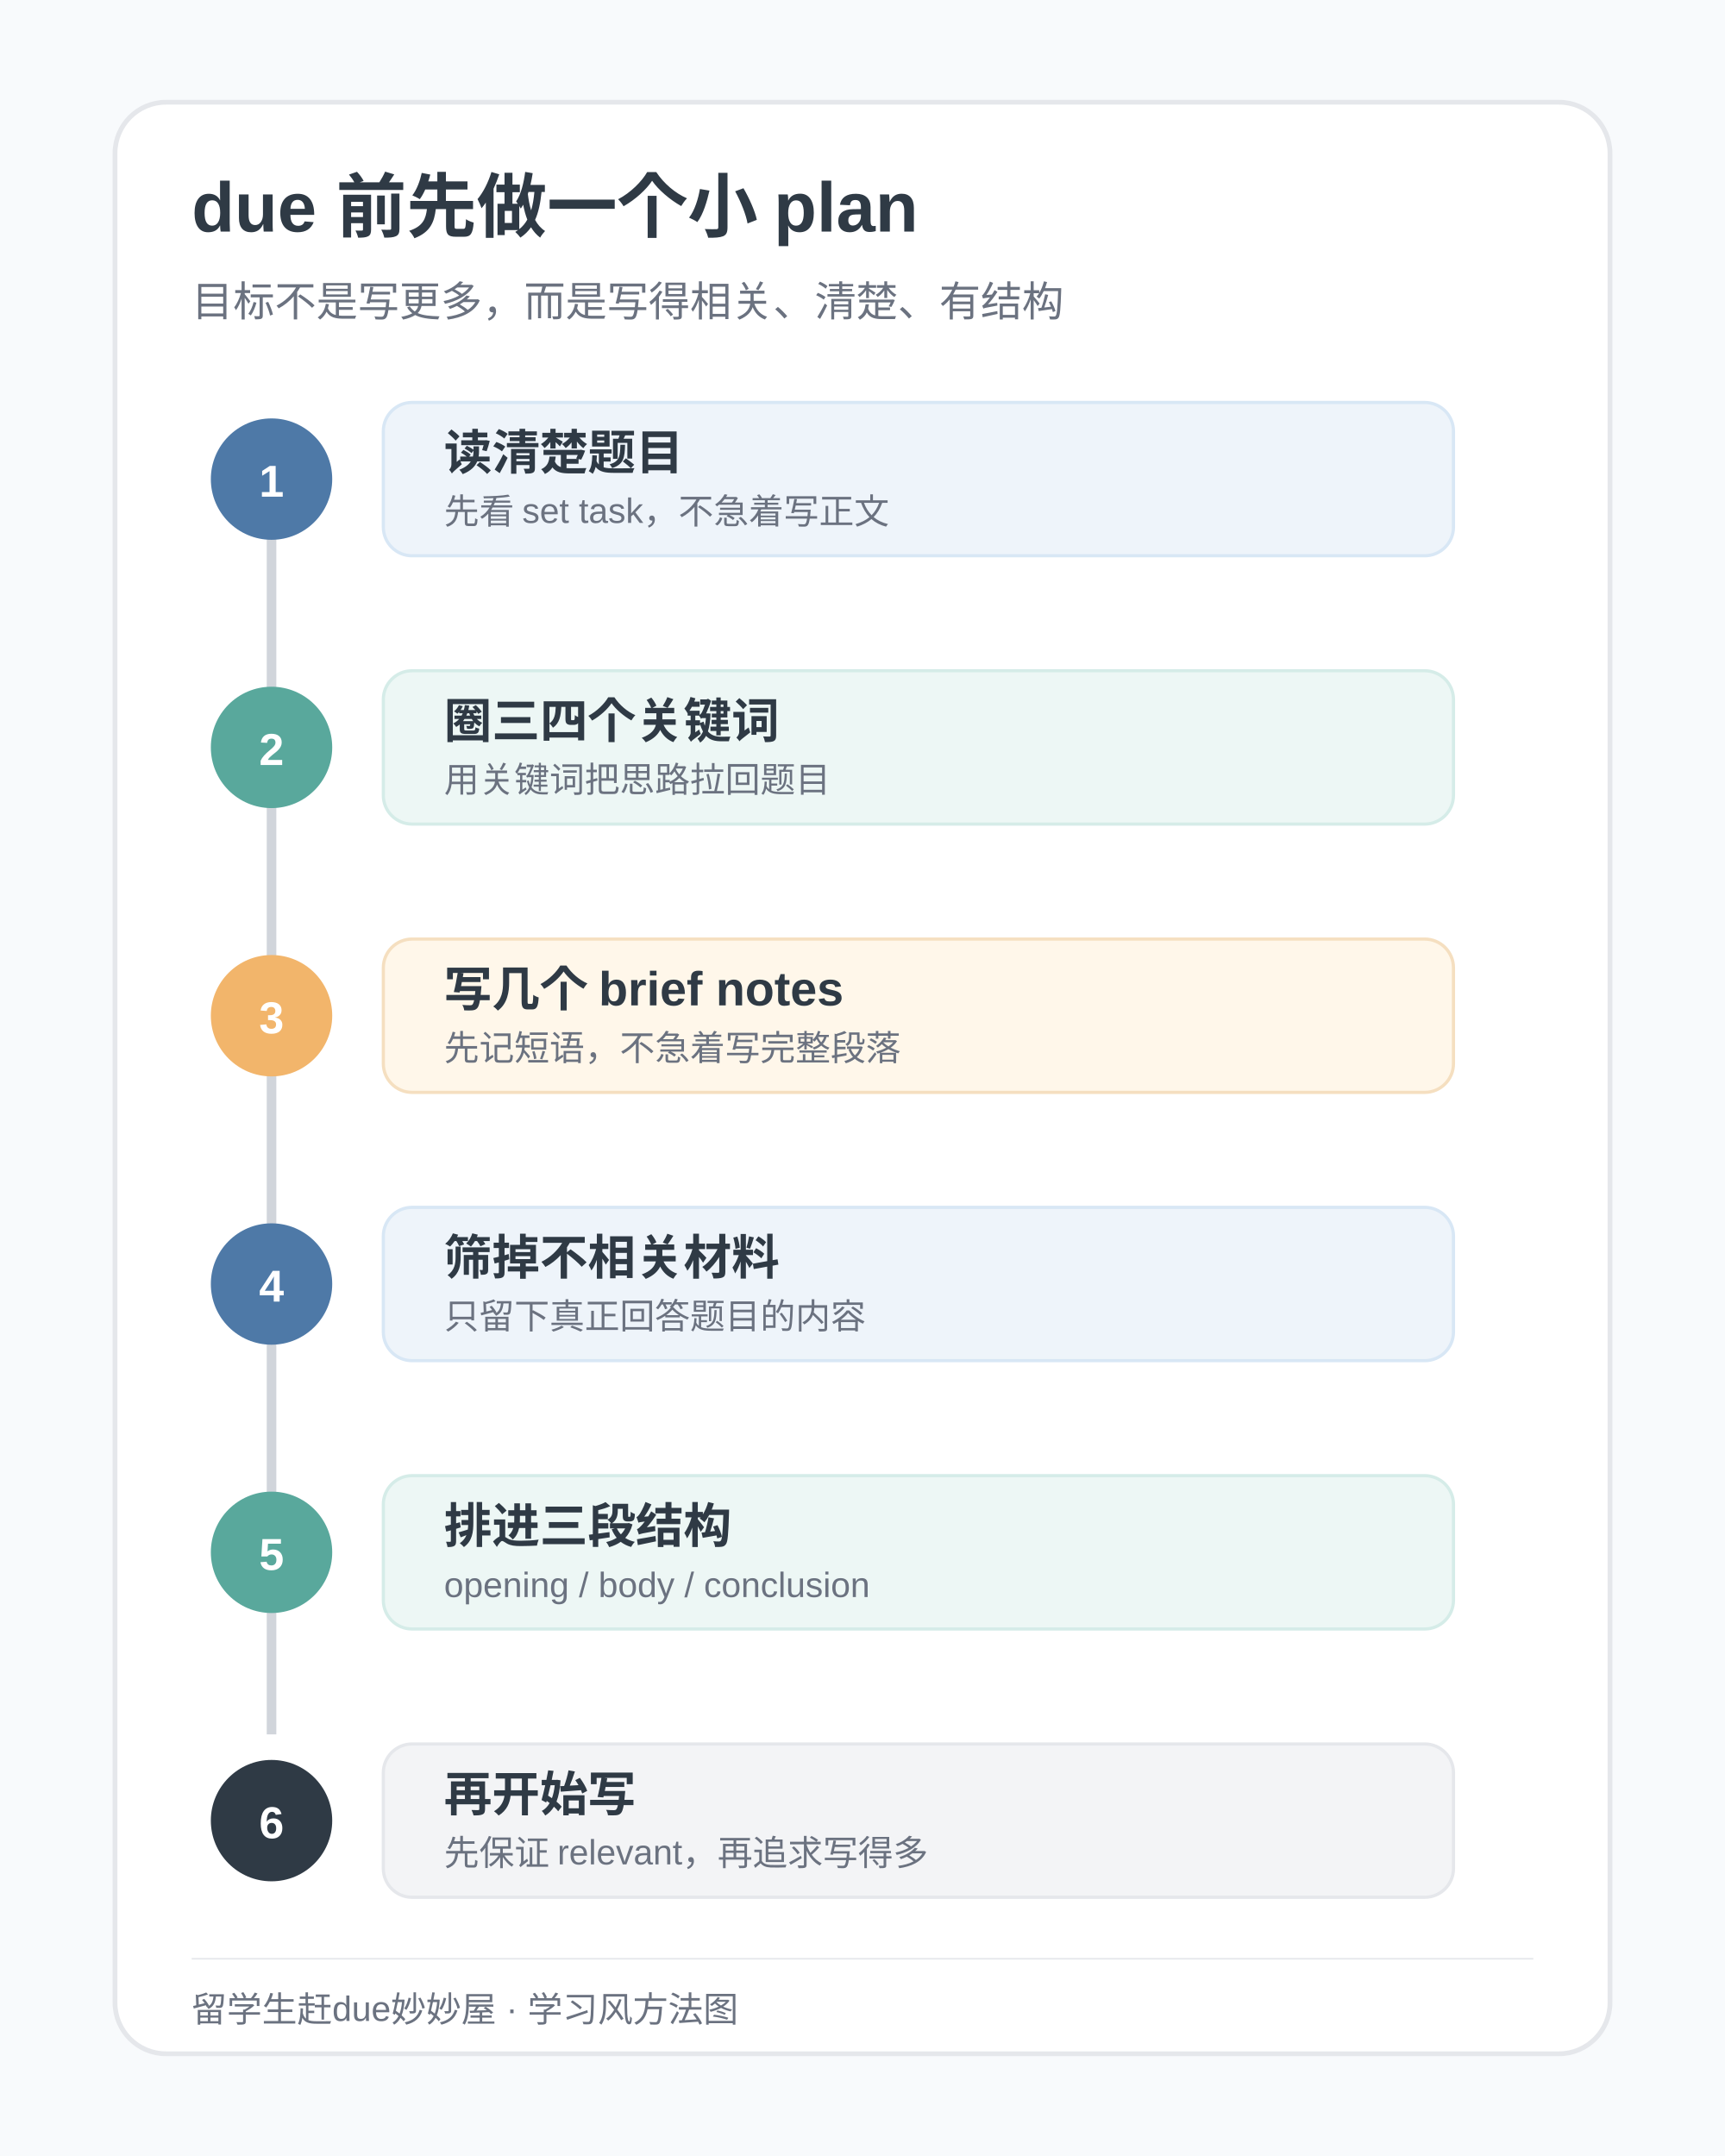
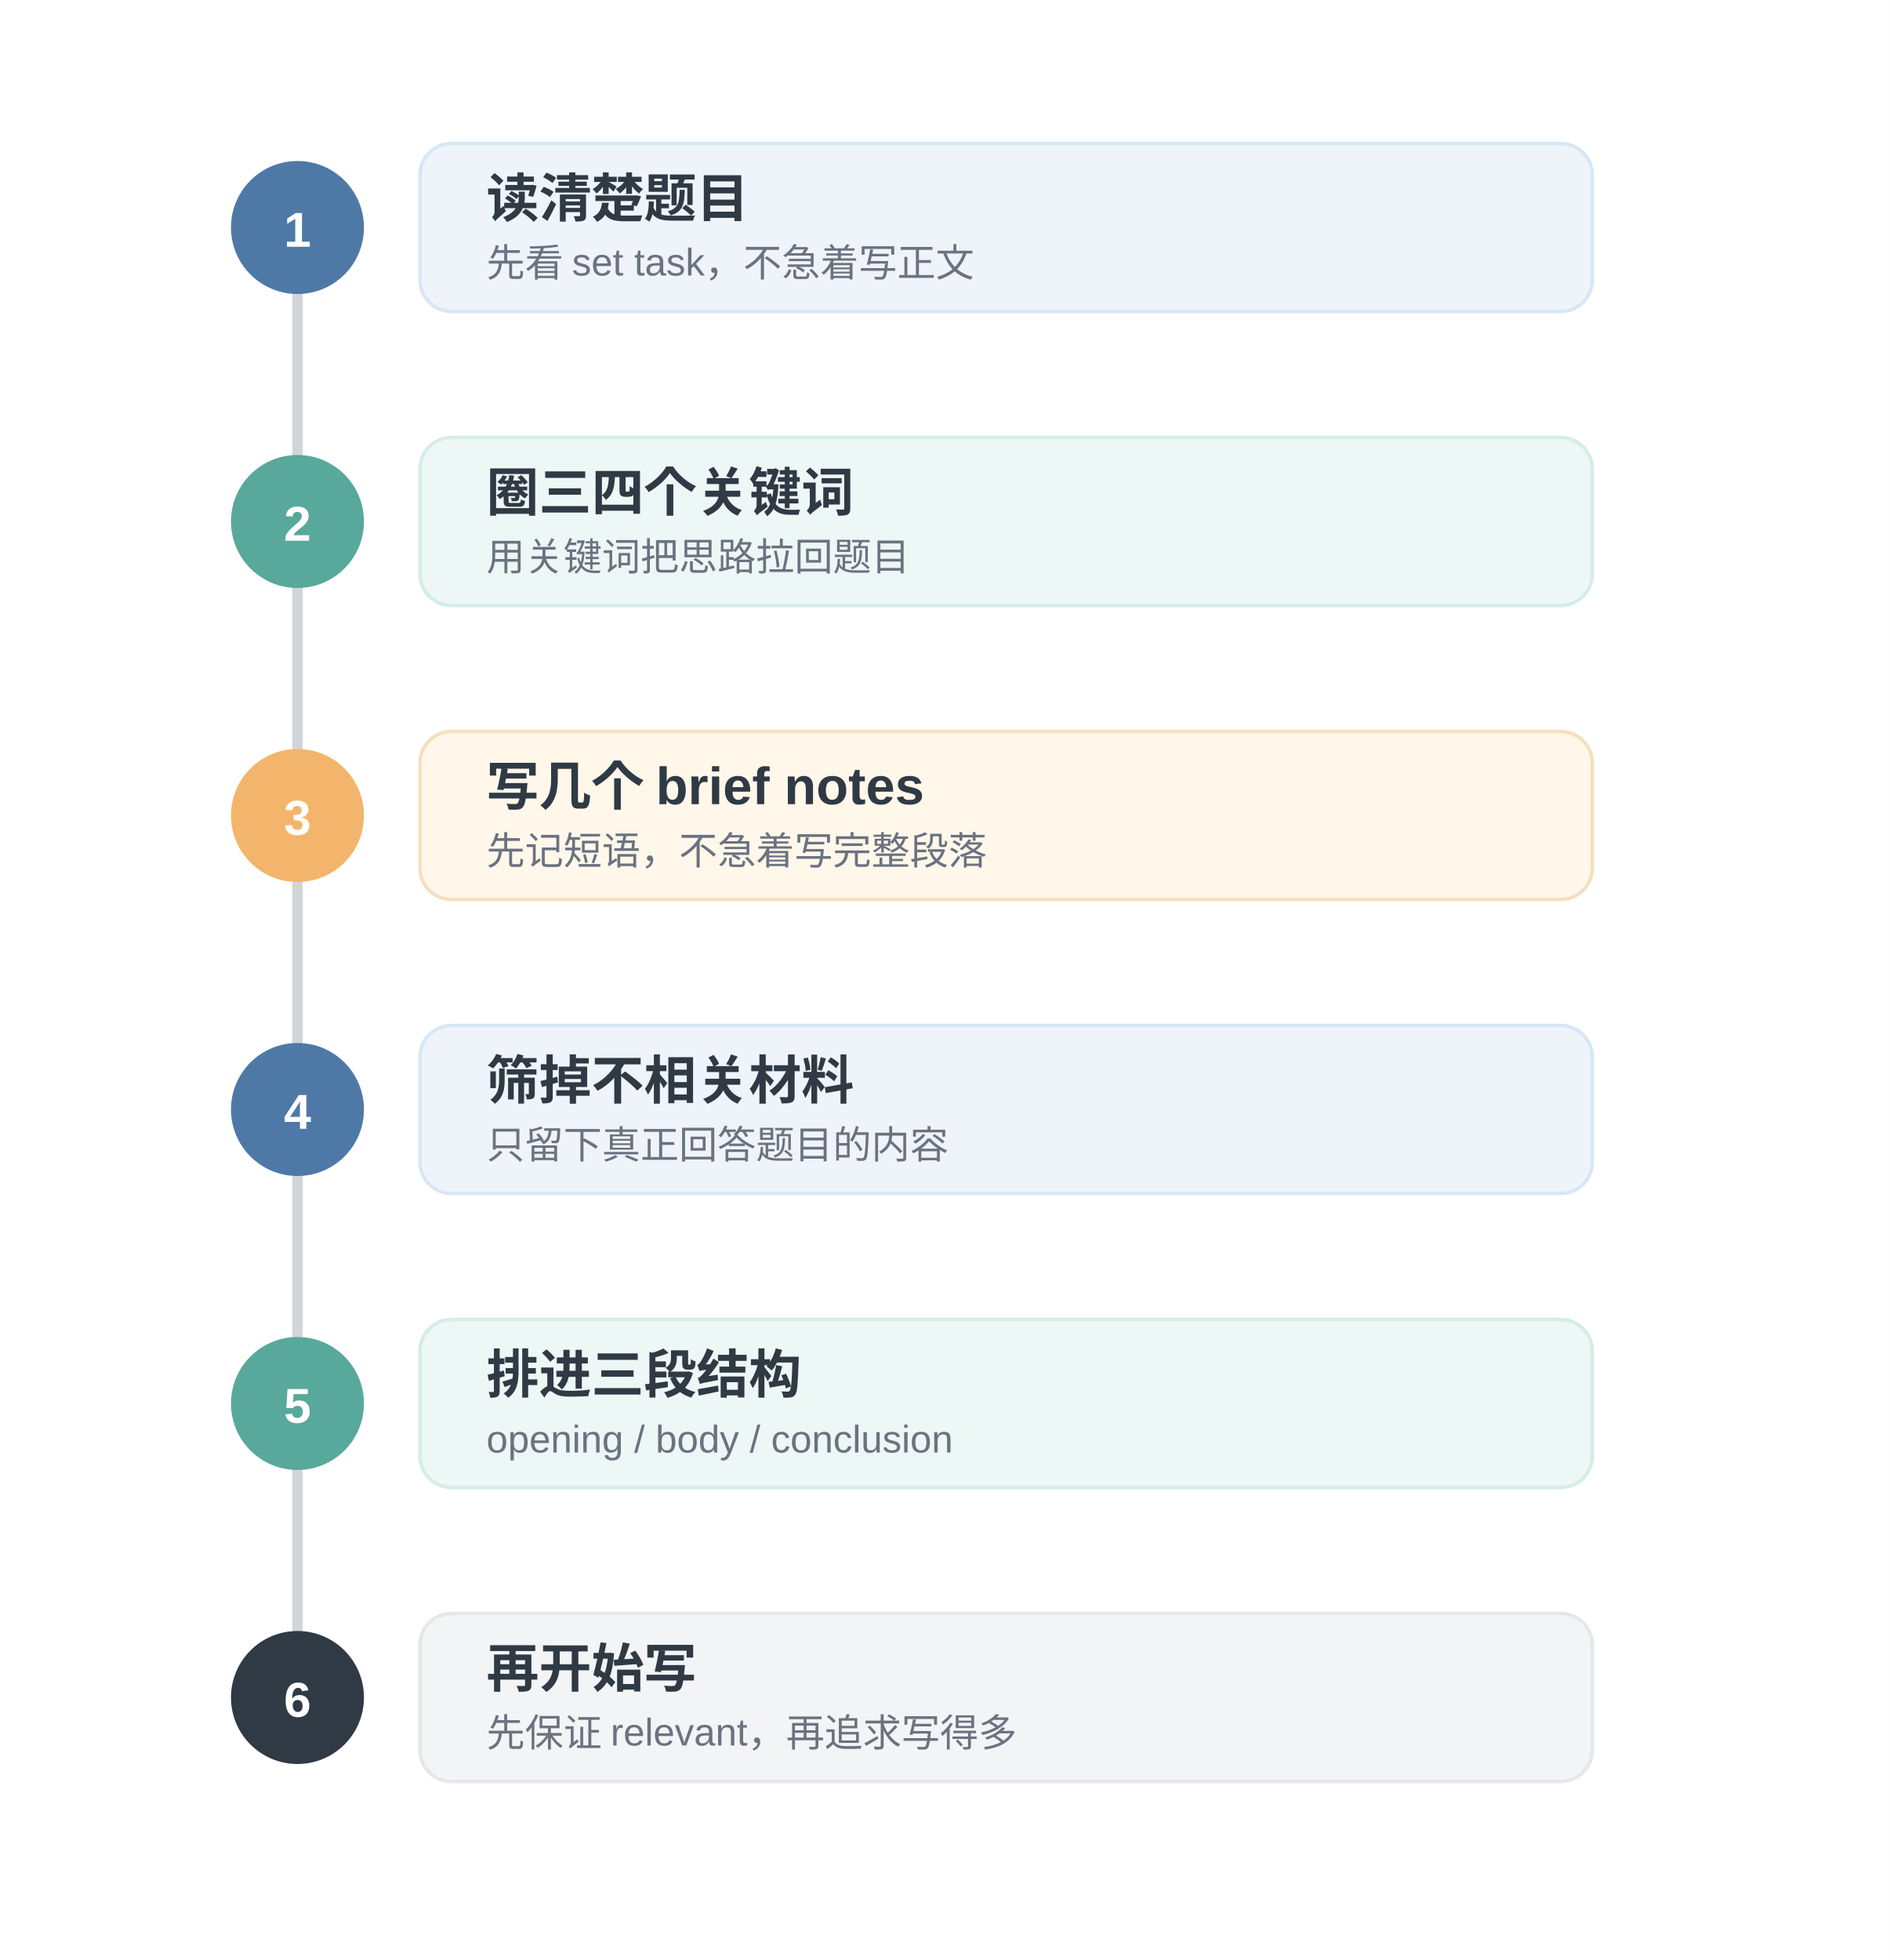
- <svg xmlns="http://www.w3.org/2000/svg" width="1080" height="1350" viewBox="0 0 1080 1350">
-   <rect width="1080" height="1350" fill="#F8FAFC" />
-   <rect x="72" y="64" width="936" height="1222" rx="32" fill="#FFFFFF" stroke="#E5E7EB" stroke-width="3" />
-   <text x="120" y="145" font-family="Arial, 'PingFang SC', sans-serif" font-size="44" font-weight="700" fill="#2F3A45">due 前先做一个小 plan</text>
-   <text x="120" y="198" font-family="Arial, 'PingFang SC', sans-serif" font-size="26" fill="#6B7280">目标不是写更多，而是写得相关、清楚、有结构</text>
-   <line x1="170" y1="300" x2="170" y2="1086" stroke="#D1D5DB" stroke-width="6" />
+ <svg xmlns="http://www.w3.org/2000/svg" width="1080" height="1120" viewBox="0 0 1080 1120">
+   <rect width="1080" height="1120" fill="#FFFFFF" />
+   <line x1="170" y1="130" x2="170" y2="970" stroke="#D1D5DB" stroke-width="6" />
  <g>
-     <circle cx="170" cy="300" r="38" fill="#4E79A7" />
-     <text x="170" y="311" text-anchor="middle" font-family="Arial, sans-serif" font-size="28" font-weight="700" fill="#FFFFFF">1</text>
-     <rect x="240" y="252" width="670" height="96" rx="18" fill="#EEF4FA" stroke="#D8E7F5" stroke-width="2" />
-     <text x="278" y="294" font-family="Arial, 'PingFang SC', sans-serif" font-size="30" font-weight="700" fill="#2F3A45">读清楚题目</text>
-     <text x="278" y="328" font-family="Arial, 'PingFang SC', sans-serif" font-size="22" fill="#6B7280">先看 set task，不急着写正文</text>
+     <circle cx="170" cy="130" r="38" fill="#4E79A7" />
+     <text x="170" y="141" text-anchor="middle" font-family="Arial, sans-serif" font-size="28" font-weight="700" fill="#FFFFFF">1</text>
+     <rect x="240" y="82" width="670" height="96" rx="18" fill="#EEF4FA" stroke="#D8E7F5" stroke-width="2" />
+     <text x="278" y="124" font-family="Arial, 'PingFang SC', sans-serif" font-size="30" font-weight="700" fill="#2F3A45">读清楚题目</text>
+     <text x="278" y="158" font-family="Arial, 'PingFang SC', sans-serif" font-size="22" fill="#6B7280">先看 set task，不急着写正文</text>
  </g>
  <g>
-     <circle cx="170" cy="468" r="38" fill="#59A89C" />
-     <text x="170" y="479" text-anchor="middle" font-family="Arial, sans-serif" font-size="28" font-weight="700" fill="#FFFFFF">2</text>
-     <rect x="240" y="420" width="670" height="96" rx="18" fill="#EDF7F5" stroke="#D5ECE8" stroke-width="2" />
-     <text x="278" y="462" font-family="Arial, 'PingFang SC', sans-serif" font-size="30" font-weight="700" fill="#2F3A45">圈三四个关键词</text>
-     <text x="278" y="496" font-family="Arial, 'PingFang SC', sans-serif" font-size="22" fill="#6B7280">用关键词把思路拉回题目</text>
+     <circle cx="170" cy="298" r="38" fill="#59A89C" />
+     <text x="170" y="309" text-anchor="middle" font-family="Arial, sans-serif" font-size="28" font-weight="700" fill="#FFFFFF">2</text>
+     <rect x="240" y="250" width="670" height="96" rx="18" fill="#EDF7F5" stroke="#D5ECE8" stroke-width="2" />
+     <text x="278" y="292" font-family="Arial, 'PingFang SC', sans-serif" font-size="30" font-weight="700" fill="#2F3A45">圈三四个关键词</text>
+     <text x="278" y="326" font-family="Arial, 'PingFang SC', sans-serif" font-size="22" fill="#6B7280">用关键词把思路拉回题目</text>
  </g>
  <g>
-     <circle cx="170" cy="636" r="38" fill="#F2B56B" />
-     <text x="170" y="647" text-anchor="middle" font-family="Arial, sans-serif" font-size="28" font-weight="700" fill="#FFFFFF">3</text>
-     <rect x="240" y="588" width="670" height="96" rx="18" fill="#FFF7EA" stroke="#F5DFC0" stroke-width="2" />
-     <text x="278" y="630" font-family="Arial, 'PingFang SC', sans-serif" font-size="30" font-weight="700" fill="#2F3A45">写几个 brief notes</text>
-     <text x="278" y="664" font-family="Arial, 'PingFang SC', sans-serif" font-size="22" fill="#6B7280">先记短语，不急着写完整段落</text>
+     <circle cx="170" cy="466" r="38" fill="#F2B56B" />
+     <text x="170" y="477" text-anchor="middle" font-family="Arial, sans-serif" font-size="28" font-weight="700" fill="#FFFFFF">3</text>
+     <rect x="240" y="418" width="670" height="96" rx="18" fill="#FFF7EA" stroke="#F5DFC0" stroke-width="2" />
+     <text x="278" y="460" font-family="Arial, 'PingFang SC', sans-serif" font-size="30" font-weight="700" fill="#2F3A45">写几个 brief notes</text>
+     <text x="278" y="494" font-family="Arial, 'PingFang SC', sans-serif" font-size="22" fill="#6B7280">先记短语，不急着写完整段落</text>
  </g>
  <g>
-     <circle cx="170" cy="804" r="38" fill="#4E79A7" />
-     <text x="170" y="815" text-anchor="middle" font-family="Arial, sans-serif" font-size="28" font-weight="700" fill="#FFFFFF">4</text>
-     <rect x="240" y="756" width="670" height="96" rx="18" fill="#EEF4FA" stroke="#D8E7F5" stroke-width="2" />
-     <text x="278" y="798" font-family="Arial, 'PingFang SC', sans-serif" font-size="30" font-weight="700" fill="#2F3A45">筛掉不相关材料</text>
-     <text x="278" y="832" font-family="Arial, 'PingFang SC', sans-serif" font-size="22" fill="#6B7280">只留下真正回答题目的内容</text>
+     <circle cx="170" cy="634" r="38" fill="#4E79A7" />
+     <text x="170" y="645" text-anchor="middle" font-family="Arial, sans-serif" font-size="28" font-weight="700" fill="#FFFFFF">4</text>
+     <rect x="240" y="586" width="670" height="96" rx="18" fill="#EEF4FA" stroke="#D8E7F5" stroke-width="2" />
+     <text x="278" y="628" font-family="Arial, 'PingFang SC', sans-serif" font-size="30" font-weight="700" fill="#2F3A45">筛掉不相关材料</text>
+     <text x="278" y="662" font-family="Arial, 'PingFang SC', sans-serif" font-size="22" fill="#6B7280">只留下真正回答题目的内容</text>
  </g>
  <g>
-     <circle cx="170" cy="972" r="38" fill="#59A89C" />
-     <text x="170" y="983" text-anchor="middle" font-family="Arial, sans-serif" font-size="28" font-weight="700" fill="#FFFFFF">5</text>
-     <rect x="240" y="924" width="670" height="96" rx="18" fill="#EDF7F5" stroke="#D5ECE8" stroke-width="2" />
-     <text x="278" y="966" font-family="Arial, 'PingFang SC', sans-serif" font-size="30" font-weight="700" fill="#2F3A45">排进三段结构</text>
-     <text x="278" y="1000" font-family="Arial, 'PingFang SC', sans-serif" font-size="22" fill="#6B7280">opening / body / conclusion</text>
+     <circle cx="170" cy="802" r="38" fill="#59A89C" />
+     <text x="170" y="813" text-anchor="middle" font-family="Arial, sans-serif" font-size="28" font-weight="700" fill="#FFFFFF">5</text>
+     <rect x="240" y="754" width="670" height="96" rx="18" fill="#EDF7F5" stroke="#D5ECE8" stroke-width="2" />
+     <text x="278" y="796" font-family="Arial, 'PingFang SC', sans-serif" font-size="30" font-weight="700" fill="#2F3A45">排进三段结构</text>
+     <text x="278" y="830" font-family="Arial, 'PingFang SC', sans-serif" font-size="22" fill="#6B7280">opening / body / conclusion</text>
  </g>
  <g>
-     <circle cx="170" cy="1140" r="38" fill="#2F3A45" />
-     <text x="170" y="1151" text-anchor="middle" font-family="Arial, sans-serif" font-size="28" font-weight="700" fill="#FFFFFF">6</text>
-     <rect x="240" y="1092" width="670" height="96" rx="18" fill="#F3F4F6" stroke="#E5E7EB" stroke-width="2" />
-     <text x="278" y="1134" font-family="Arial, 'PingFang SC', sans-serif" font-size="30" font-weight="700" fill="#2F3A45">再开始写</text>
-     <text x="278" y="1168" font-family="Arial, 'PingFang SC', sans-serif" font-size="22" fill="#6B7280">先保证 relevant，再追求写得多</text>
+     <circle cx="170" cy="970" r="38" fill="#2F3A45" />
+     <text x="170" y="981" text-anchor="middle" font-family="Arial, sans-serif" font-size="28" font-weight="700" fill="#FFFFFF">6</text>
+     <rect x="240" y="922" width="670" height="96" rx="18" fill="#F3F4F6" stroke="#E5E7EB" stroke-width="2" />
+     <text x="278" y="964" font-family="Arial, 'PingFang SC', sans-serif" font-size="30" font-weight="700" fill="#2F3A45">再开始写</text>
+     <text x="278" y="998" font-family="Arial, 'PingFang SC', sans-serif" font-size="22" fill="#6B7280">先保证 relevant，再追求写得多</text>
  </g>
-   <rect x="120" y="1226" width="840" height="1" fill="#E5E7EB" />
-   <text x="120" y="1266" font-family="Arial, 'PingFang SC', sans-serif" font-size="22" fill="#6B7280">留学生赶due妙妙屋 · 学习风方法图</text>
</svg>
